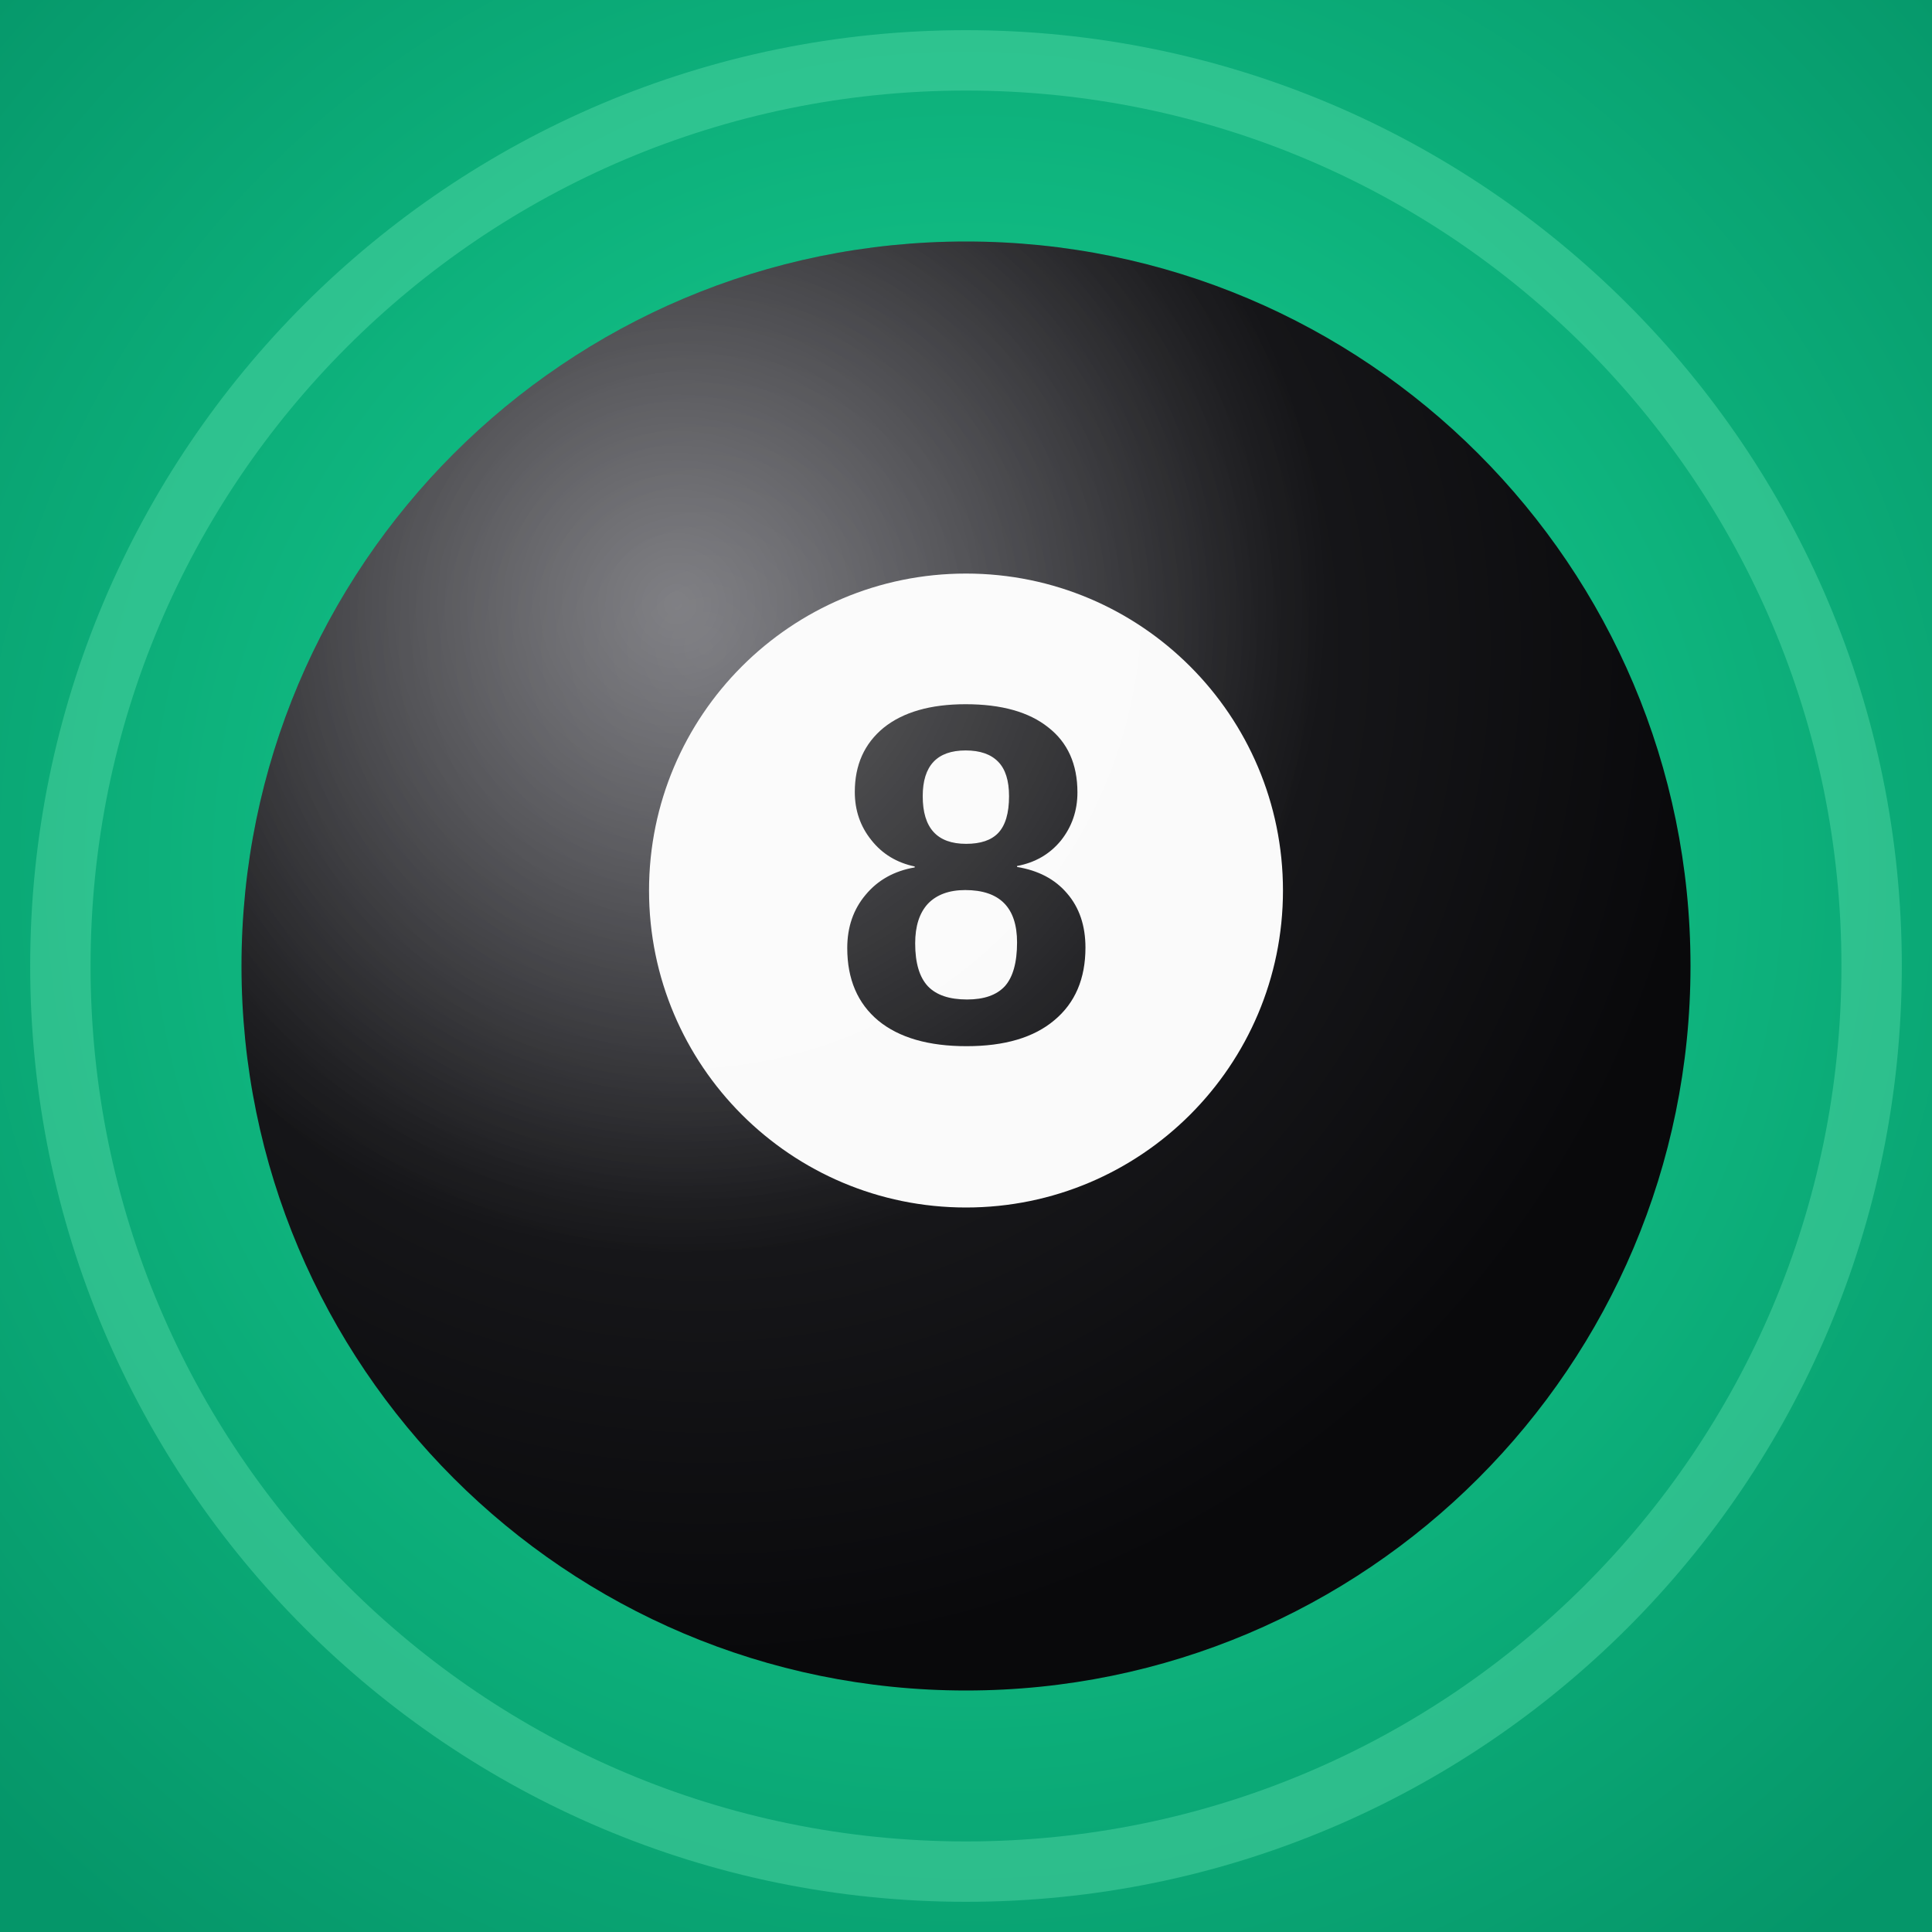
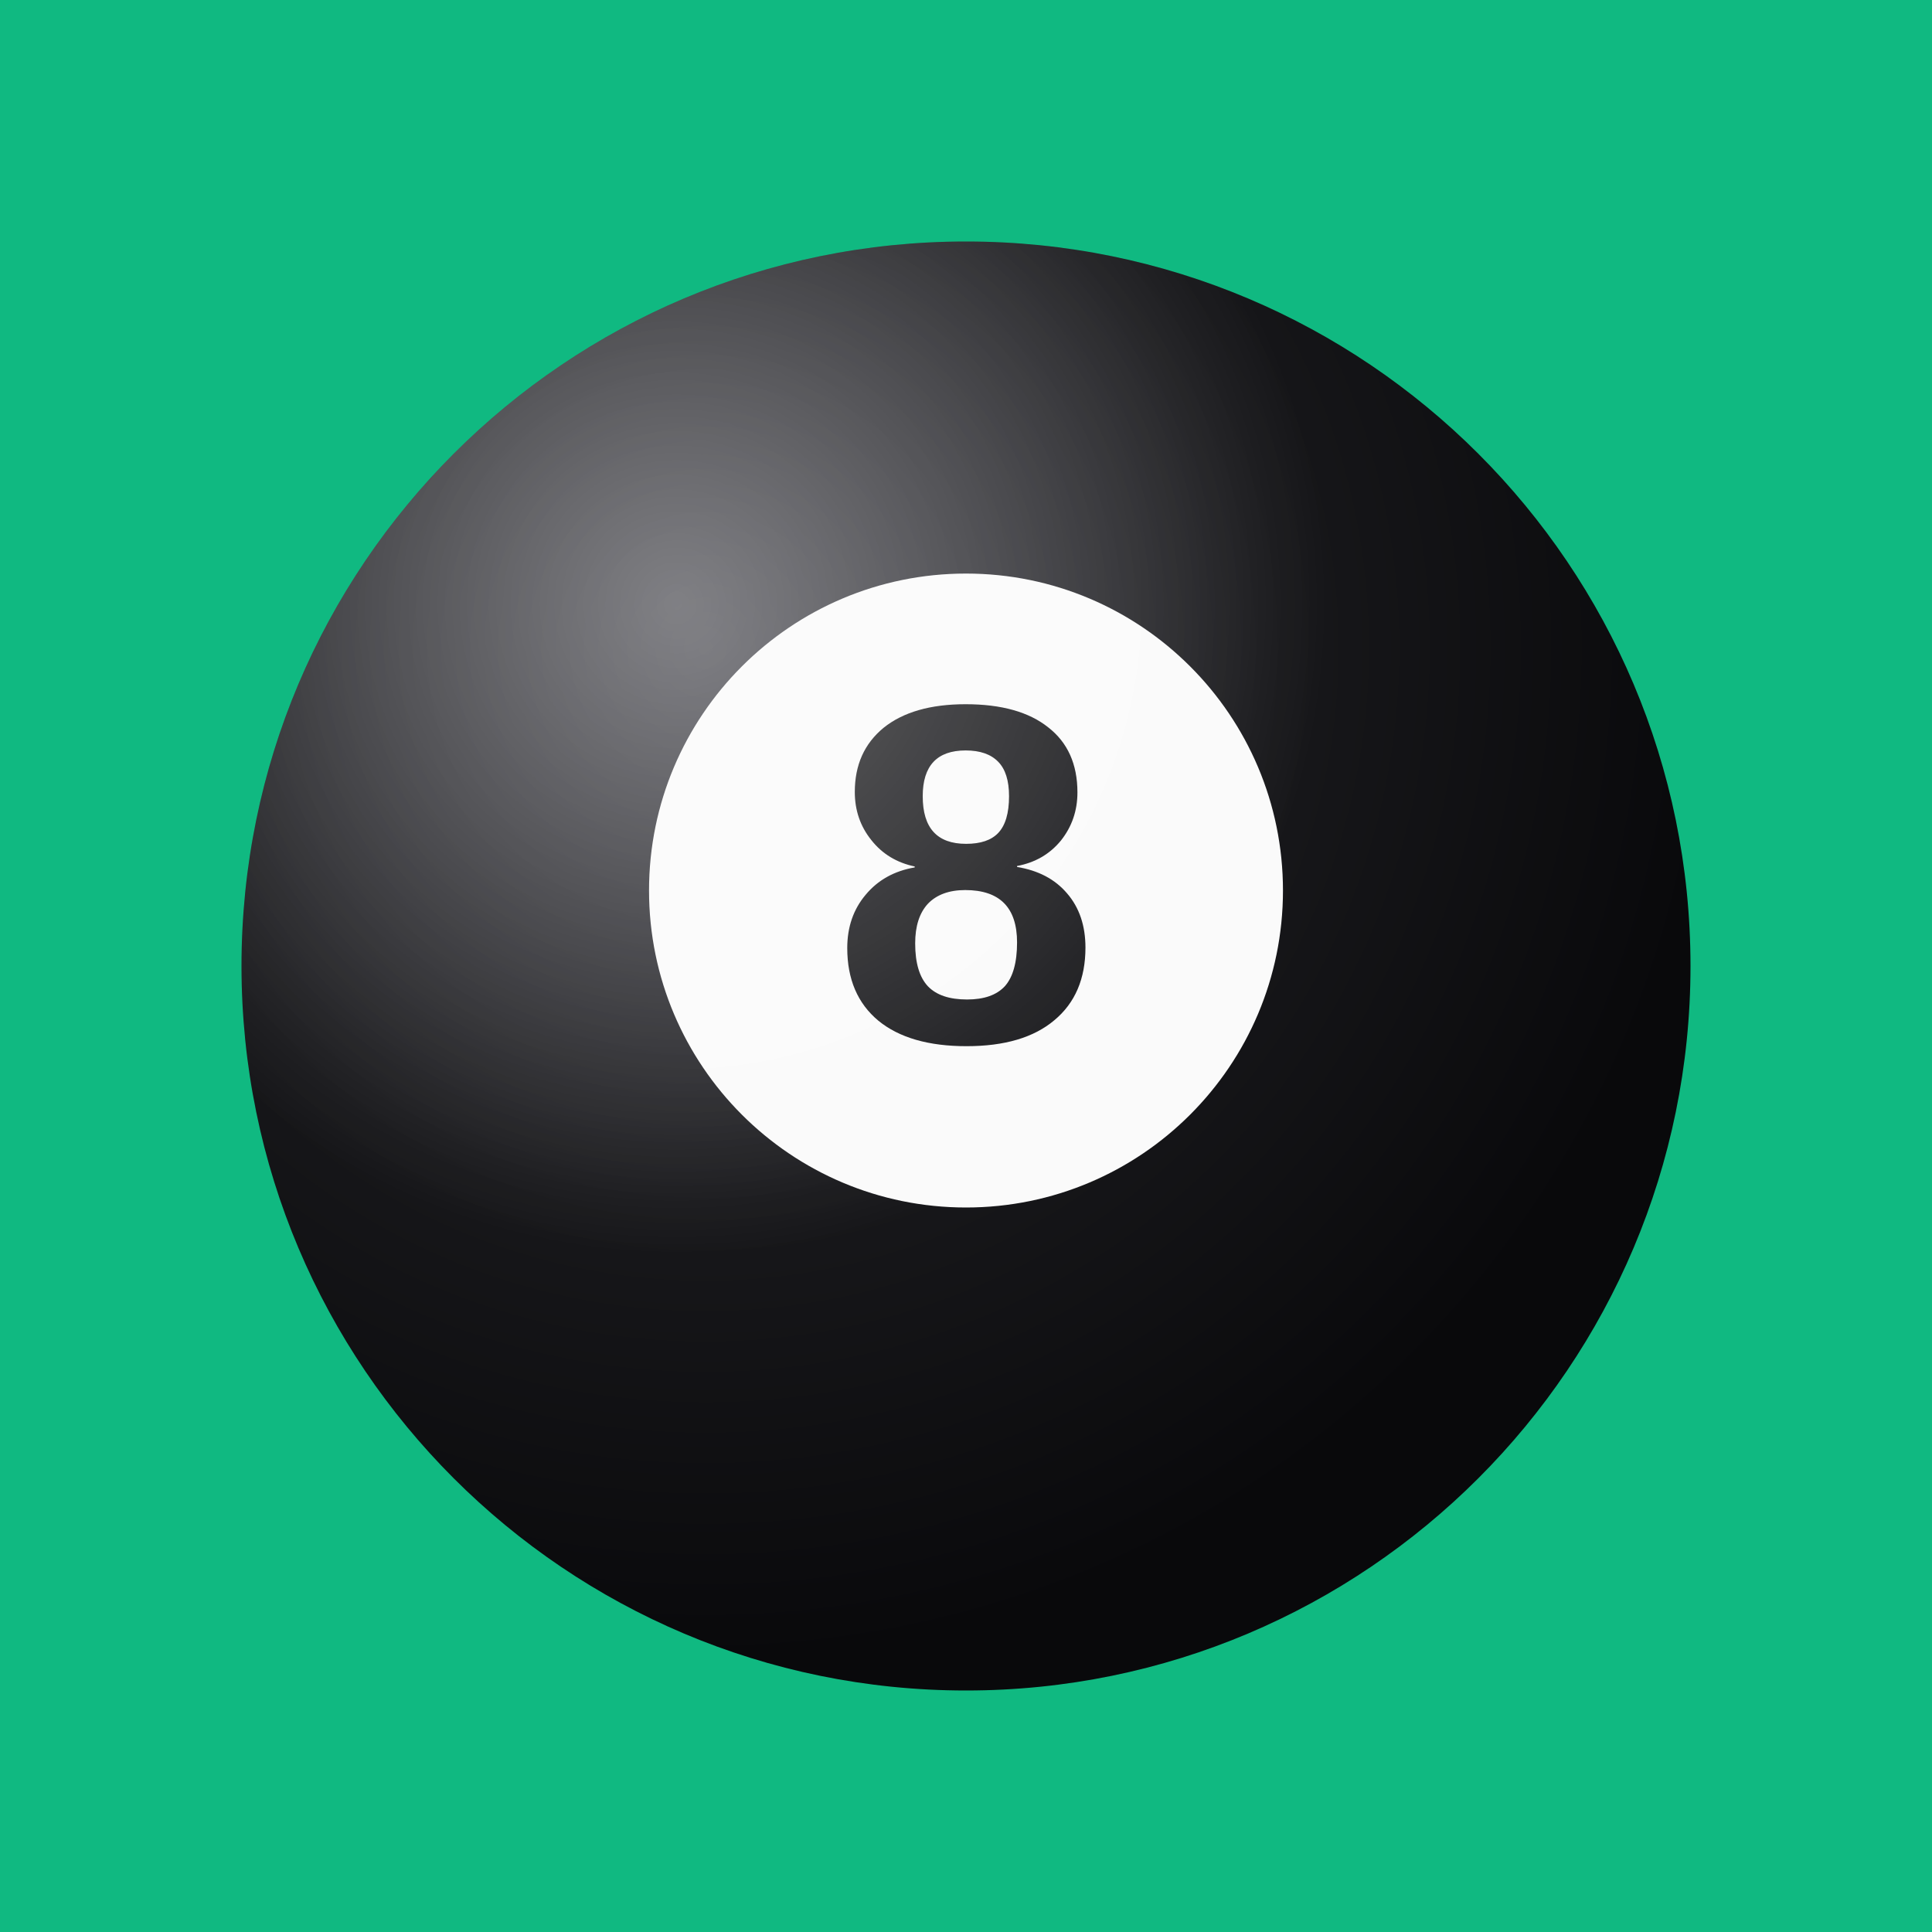
<svg xmlns="http://www.w3.org/2000/svg" viewBox="0 0 64 64" role="img" aria-label="Billiards Tracker">
  <defs>
-     <radialGradient id="felt" cx="50%" cy="45%" r="70%">
-       <stop offset="0%" stop-color="#34d399" />
-       <stop offset="45%" stop-color="#10b981" />
-       <stop offset="100%" stop-color="#059669" />
-     </radialGradient>
    <radialGradient id="ball" cx="32%" cy="28%" r="70%">
      <stop offset="0%" stop-color="#3f3f46" />
      <stop offset="55%" stop-color="#18181b" />
      <stop offset="100%" stop-color="#09090b" />
    </radialGradient>
    <radialGradient id="shine" cx="30%" cy="25%" r="45%">
      <stop offset="0%" stop-color="#ffffff" stop-opacity="0.35" />
      <stop offset="100%" stop-color="#ffffff" stop-opacity="0" />
    </radialGradient>
  </defs>
-   <rect width="64" height="64" fill="url(#felt)" />
-   <circle cx="32" cy="32" r="30" fill="none" stroke="#6ee7b7" stroke-opacity="0.35" stroke-width="2" />
+   <rect width="64" height="64" fill="#10b981" />
  <circle cx="32" cy="32" r="24" fill="url(#ball)" />
  <circle cx="32" cy="29.5" r="10.5" fill="#fafafa" />
  <text x="32" y="34.5" text-anchor="middle" font-family="Segoe UI, Arial, sans-serif" font-size="16" font-weight="800" fill="#18181b">8</text>
  <circle cx="32" cy="32" r="24" fill="url(#shine)" />
</svg>
